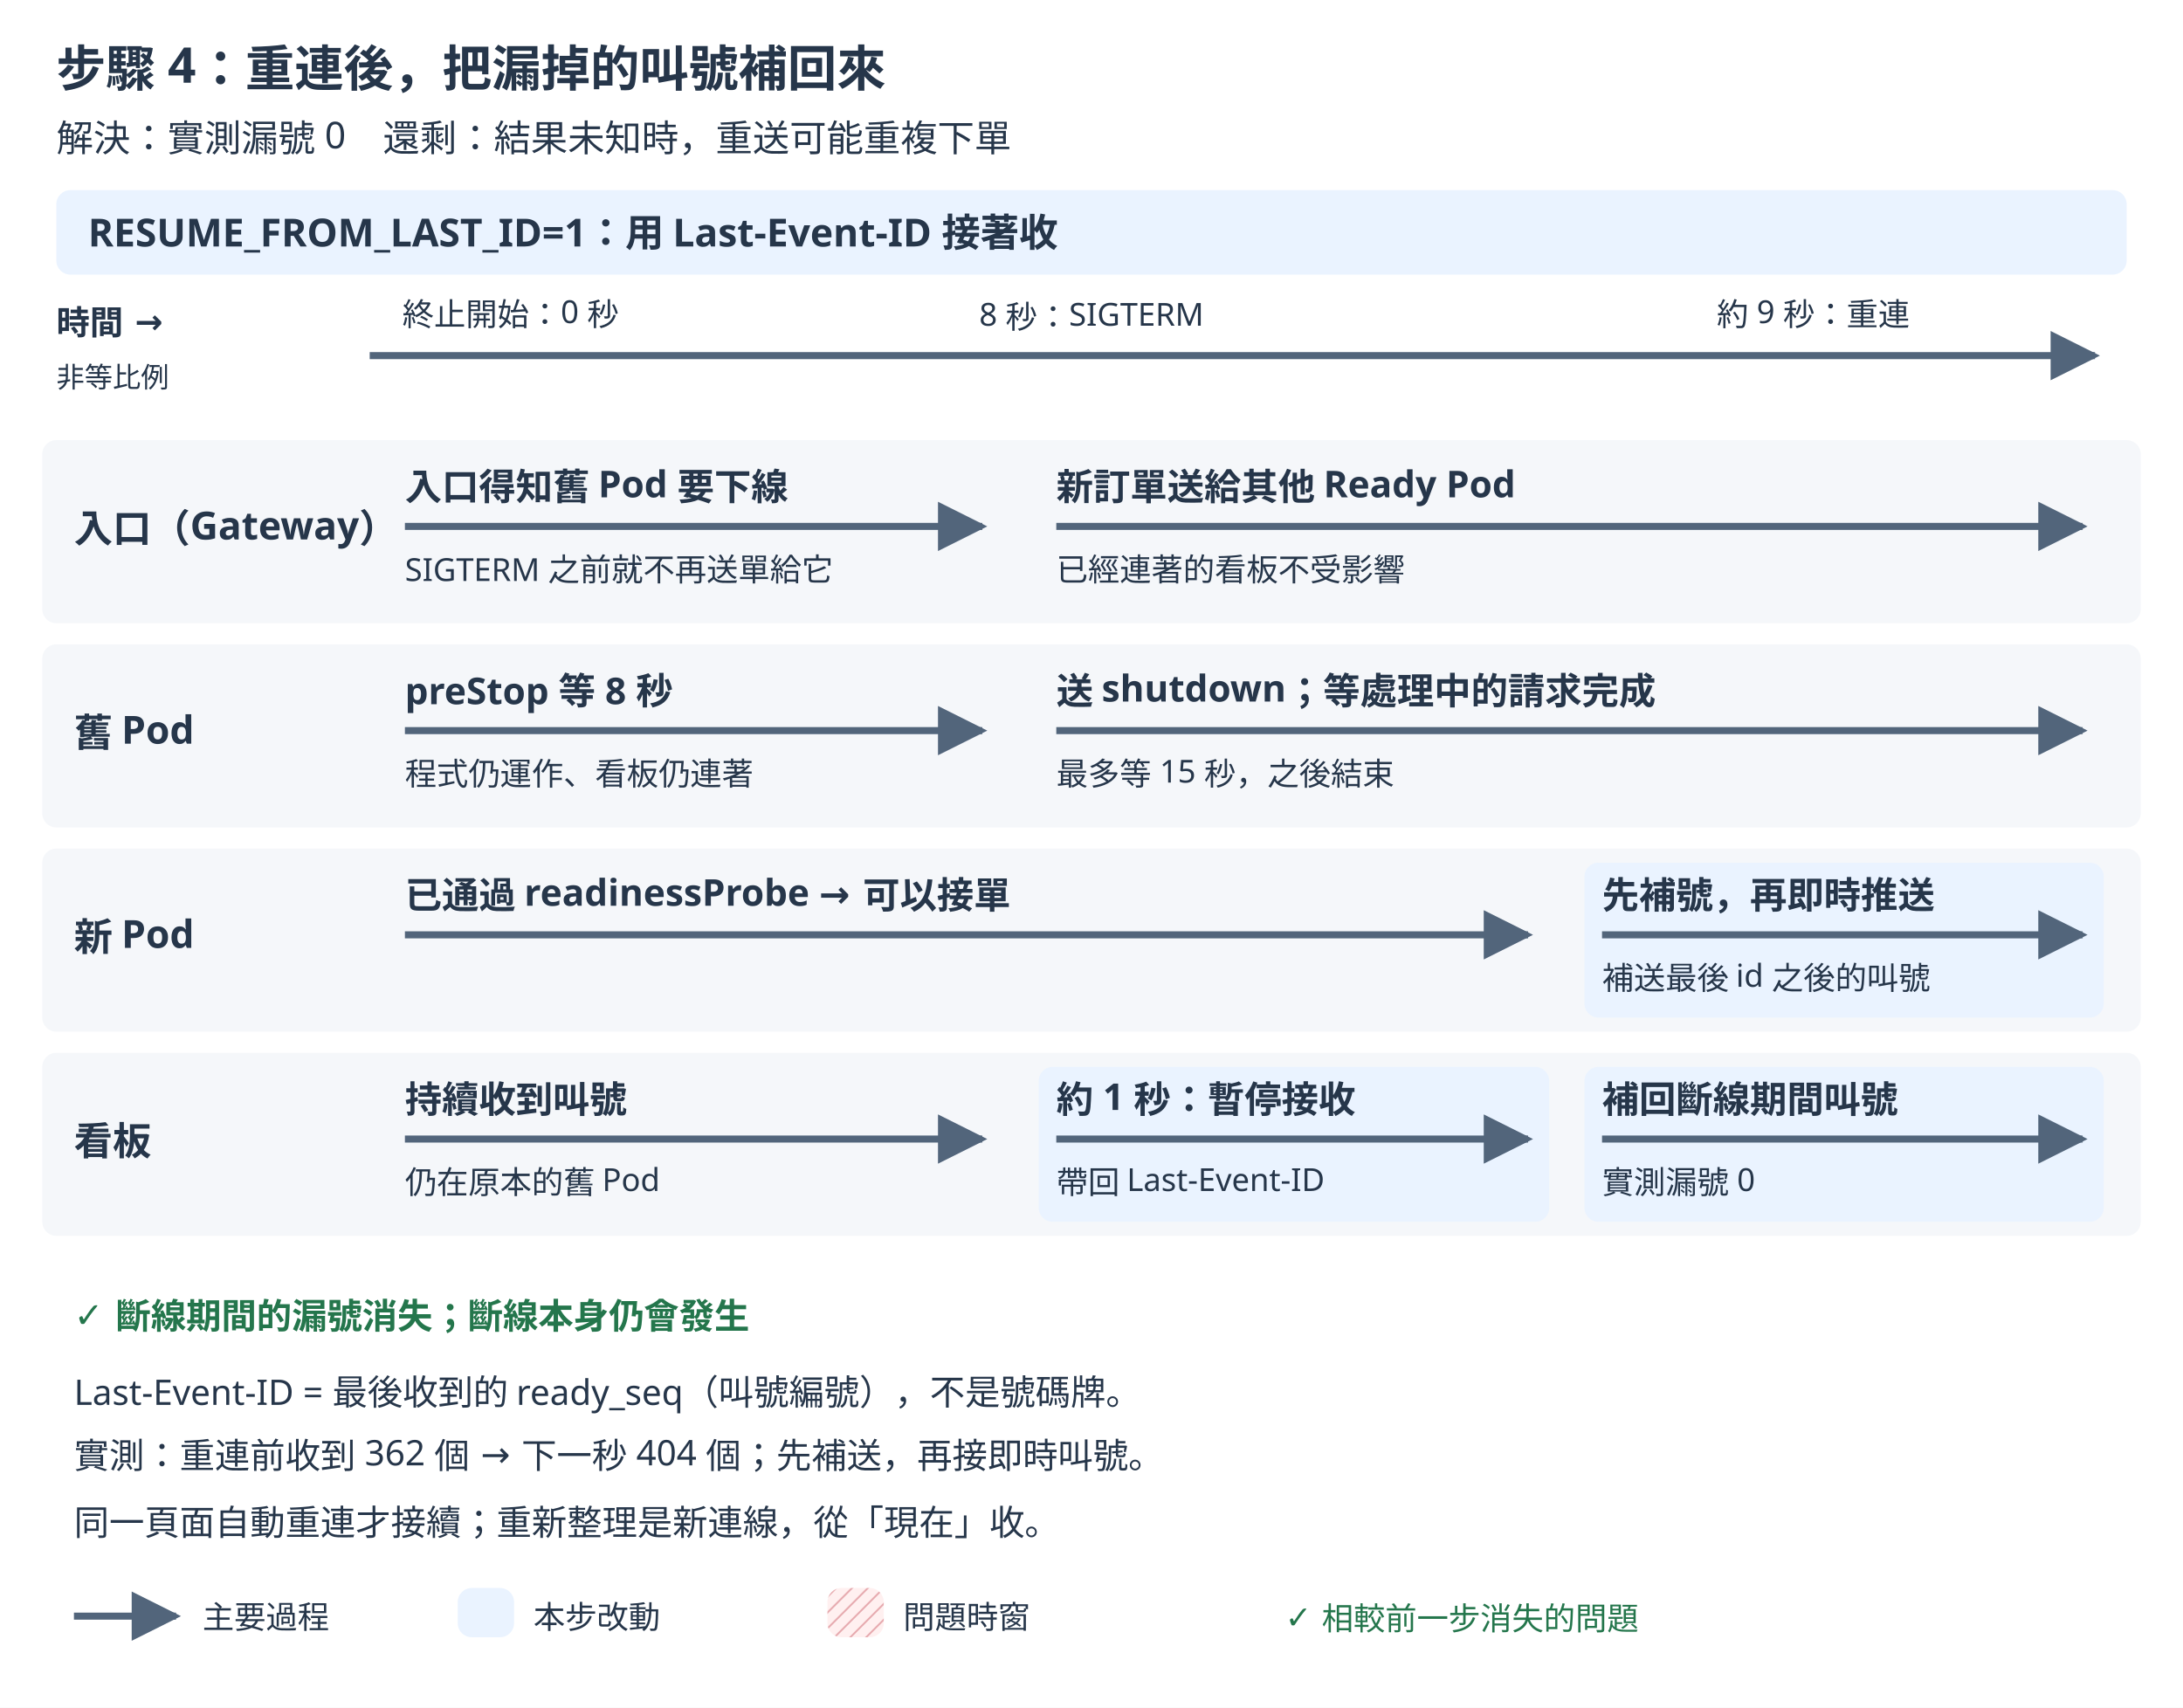
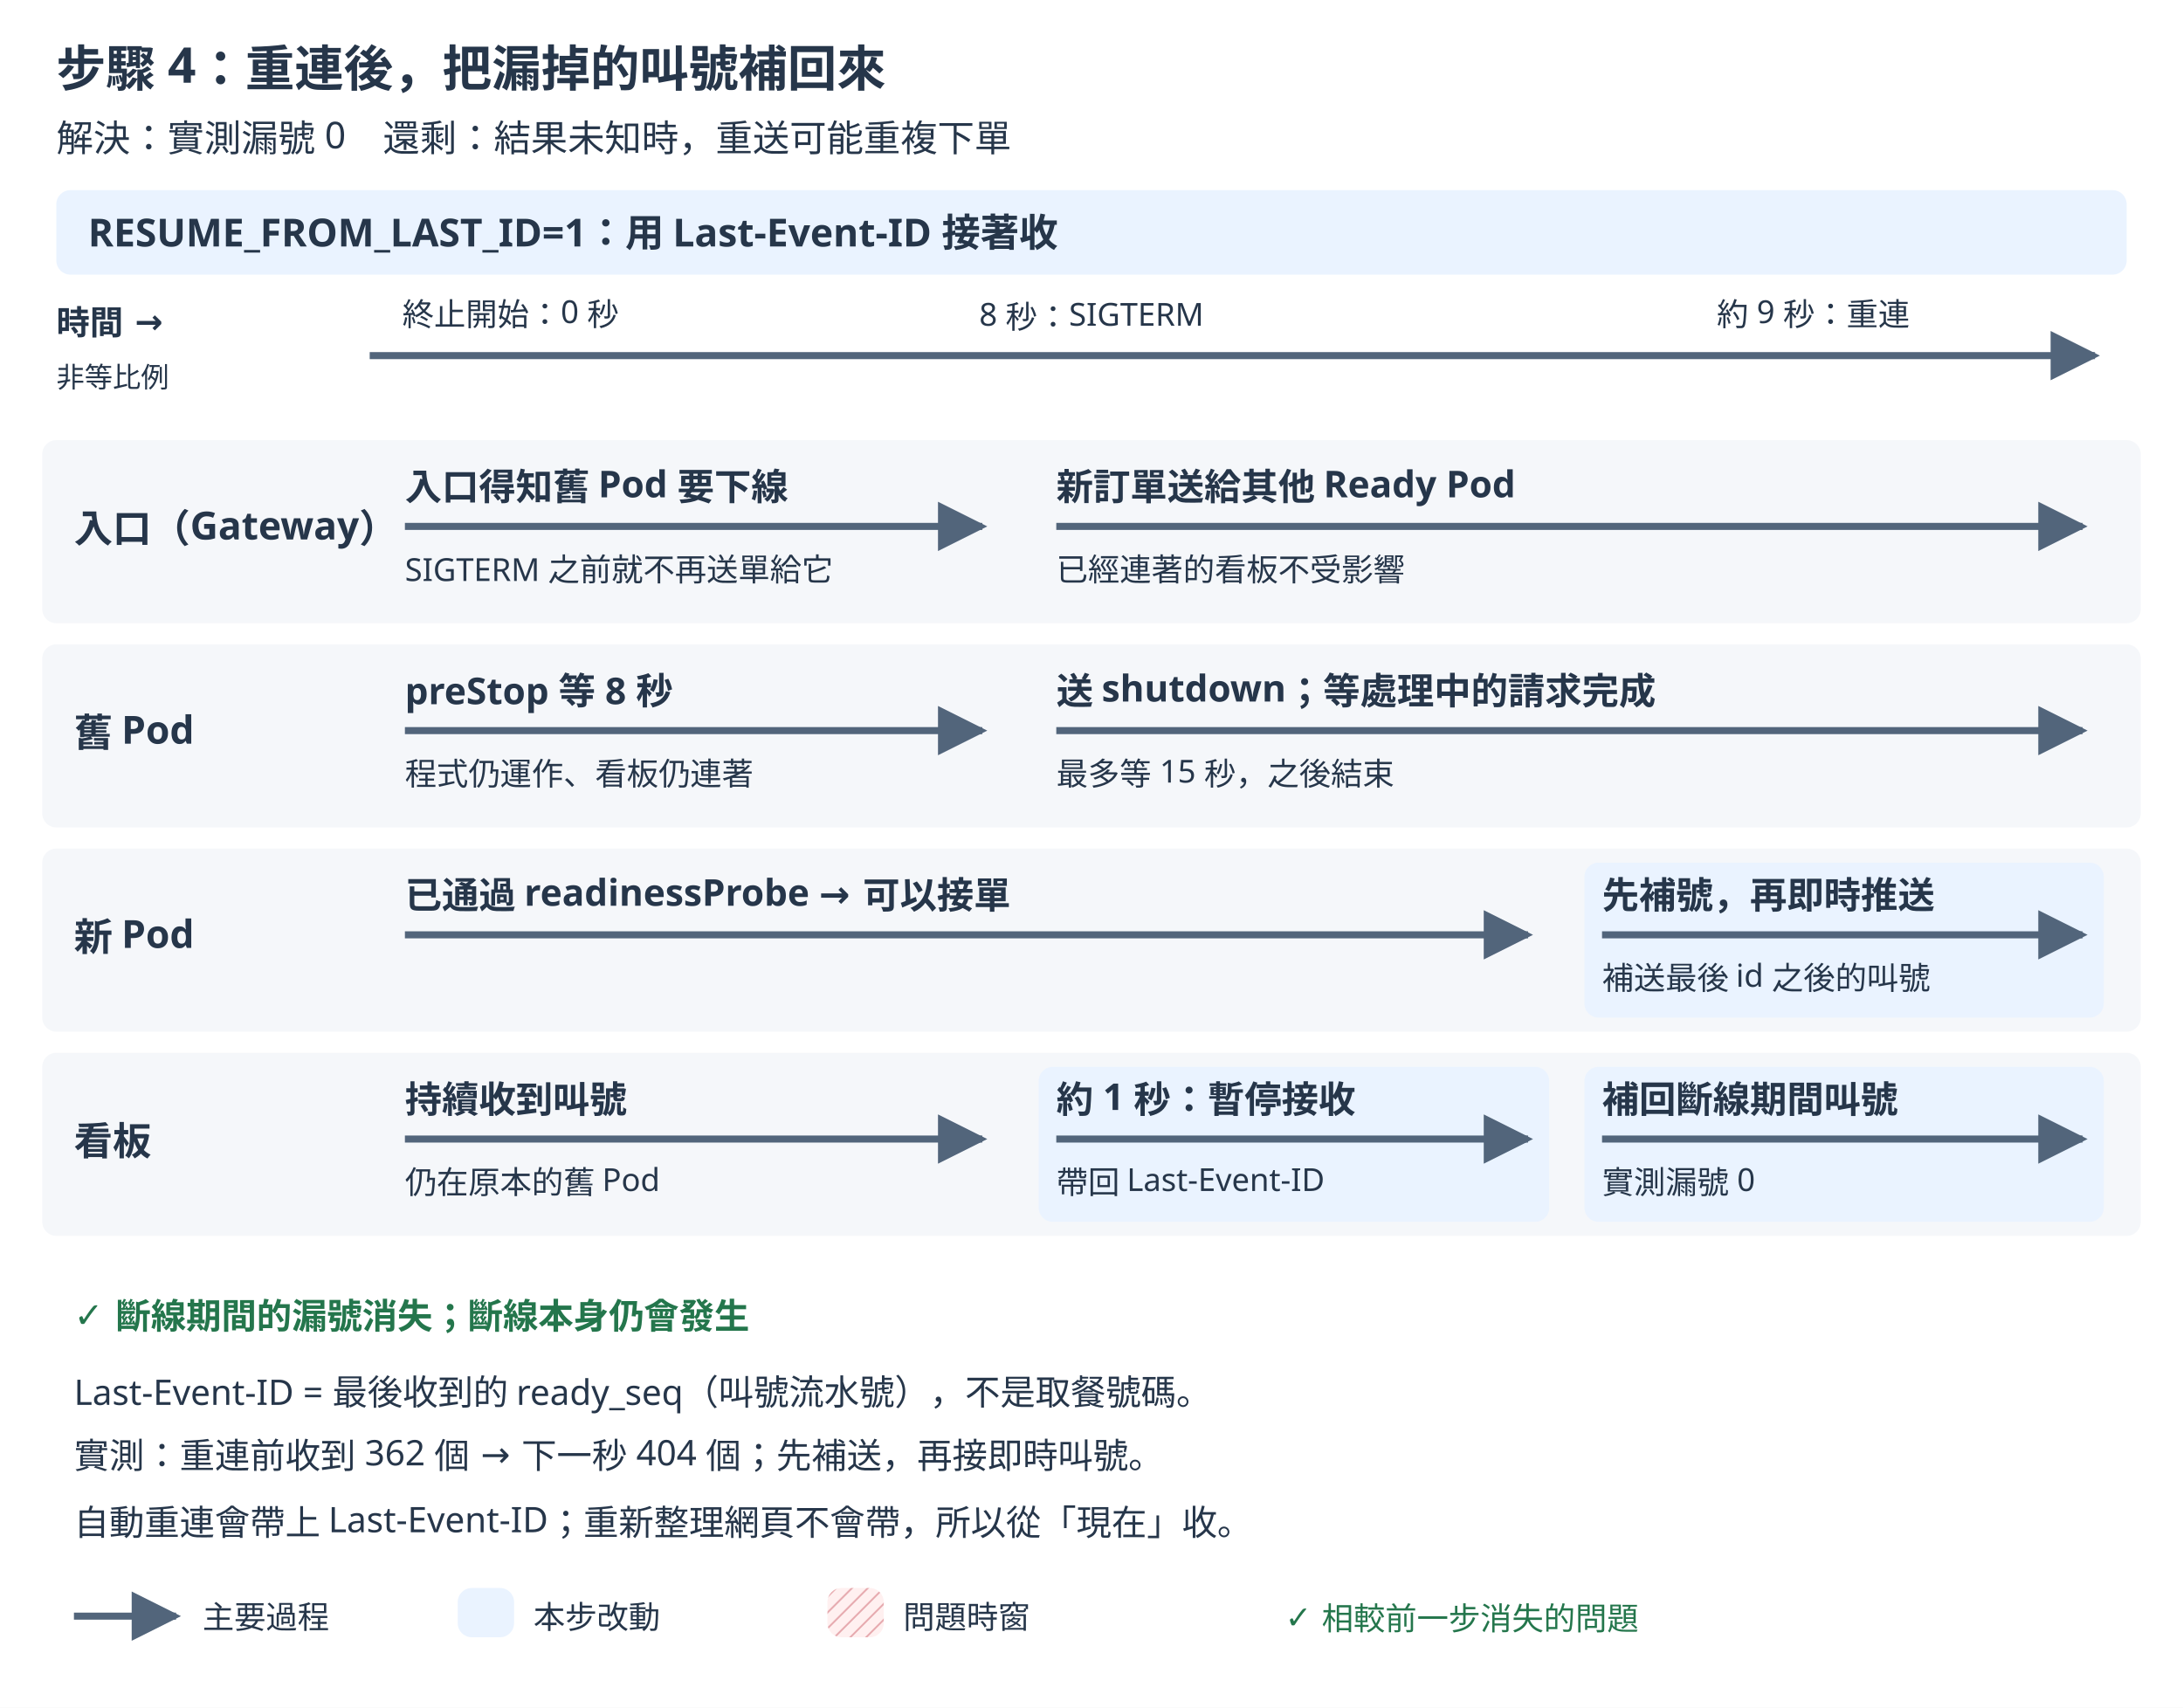
<svg xmlns="http://www.w3.org/2000/svg" width="1240" height="970" viewBox="0 0 1240 970" role="img" aria-labelledby="title desc" font-family="Noto Sans TC, PingFang TC, Microsoft JhengHei, WenQuanYi Zen Hei, sans-serif">
  <defs>
    <marker id="arrow" viewBox="0 0 10 10" refX="9" refY="5" markerWidth="7" markerHeight="7" orient="auto-start-reverse">
      <path d="M 0 0 L 10 5 L 0 10 z" fill="#52657b" />
    </marker>
    <pattern id="hatch" width="9" height="9" patternUnits="userSpaceOnUse">
      <rect width="9" height="9" fill="#fff0f0" />
      <path d="M-2,2 L2,-2 M0,9 L9,0 M7,11 L11,7" stroke="#e6a9ae" stroke-width="1" />
    </pattern>
  </defs>
  <rect width="1240" height="970" fill="white" />
  <text x="32" y="49" font-size="28" fill="#26364a" text-anchor="start" font-weight="700">步驟 4：重連後，把漏掉的叫號補回來</text>
  <text x="32" y="86" font-size="21" fill="#26364a" text-anchor="start">解決：實測漏號 0　還剩：結果未知時，重送可能重複下單</text>
  <rect x="32" y="108" width="1176" height="48" rx="8" fill="#eaf3ff" />
  <text x="50" y="140" font-size="22" fill="#26364a" text-anchor="start" font-weight="700">RESUME_FROM_LAST_ID=1：用 Last-Event-ID 接著收</text>
  <text x="32" y="190" font-size="19" fill="#26364a" text-anchor="start" font-weight="700">時間 →</text>
  <path d="M210,202 H1190" fill="none" stroke="#52657b" stroke-width="4" marker-end="url(#arrow)" />
  <text x="290" y="185" font-size="18" fill="#26364a" text-anchor="middle">終止開始：0 秒</text>
  <text x="620" y="185" font-size="18" fill="#26364a" text-anchor="middle">8 秒：SIGTERM</text>
  <text x="1030" y="185" font-size="18" fill="#26364a" text-anchor="middle">約 9 秒：重連</text>
  <text x="32" y="220" font-size="16" fill="#26364a" text-anchor="start">非等比例</text>
  <rect x="24" y="250" width="1192" height="104" rx="8" fill="#f5f7fa" />
  <text x="42" y="308" font-size="22" fill="#26364a" text-anchor="start" font-weight="700">入口（Gateway）</text>
  <rect x="24" y="366" width="1192" height="104" rx="8" fill="#f5f7fa" />
  <text x="42" y="424" font-size="22" fill="#26364a" text-anchor="start" font-weight="700">舊 Pod</text>
  <rect x="24" y="482" width="1192" height="104" rx="8" fill="#f5f7fa" />
  <text x="42" y="540" font-size="22" fill="#26364a" text-anchor="start" font-weight="700">新 Pod</text>
  <rect x="24" y="598" width="1192" height="104" rx="8" fill="#f5f7fa" />
  <text x="42" y="656" font-size="22" fill="#26364a" text-anchor="start" font-weight="700">看板</text>
  <path d="M42,918 H100" fill="none" stroke="#52657b" stroke-width="4" marker-end="url(#arrow)" />
  <text x="115" y="925" font-size="18" fill="#26364a" text-anchor="start">主要過程</text>
  <rect x="260" y="902" width="32" height="28" rx="8" fill="#eaf3ff" />
  <text x="303" y="925" font-size="18" fill="#26364a" text-anchor="start">本步改動</text>
  <rect x="470" y="902" width="32" height="28" rx="8" fill="url(#hatch)" />
  <text x="513" y="925" font-size="18" fill="#26364a" text-anchor="start">問題時窗</text>
  <text x="730" y="925" font-size="18" fill="#24764c" text-anchor="start">✓ 相較前一步消失的問題</text>
  <text x="230" y="284" font-size="21" fill="#26364a" text-anchor="start" font-weight="700">入口得知舊 Pod 要下線</text>
  <path d="M230,299 H558" fill="none" stroke="#52657b" stroke-width="4" marker-end="url(#arrow)" />
  <text x="230" y="330" font-size="18" fill="#26364a" text-anchor="start">SIGTERM 之前就不再送單給它</text>
  <text x="600" y="284" font-size="21" fill="#26364a" text-anchor="start" font-weight="700">新訂單送給其他 Ready Pod</text>
  <path d="M600,299 H1183" fill="none" stroke="#52657b" stroke-width="4" marker-end="url(#arrow)" />
  <text x="600" y="330" font-size="18" fill="#26364a" text-anchor="start">已經連著的看板不受影響</text>
  <text x="230" y="400" font-size="21" fill="#26364a" text-anchor="start" font-weight="700">preStop 等 8 秒</text>
  <path d="M230,415 H558" fill="none" stroke="#52657b" stroke-width="4" marker-end="url(#arrow)" />
  <text x="230" y="446" font-size="18" fill="#26364a" text-anchor="start">程式仍運作、看板仍連著</text>
  <text x="600" y="400" font-size="21" fill="#26364a" text-anchor="start" font-weight="700">送 shutdown；等處理中的請求完成</text>
  <path d="M600,415 H1183" fill="none" stroke="#52657b" stroke-width="4" marker-end="url(#arrow)" />
  <text x="600" y="446" font-size="18" fill="#26364a" text-anchor="start">最多等 15 秒，之後結束</text>
  <text x="230" y="516" font-size="21" fill="#26364a" text-anchor="start" font-weight="700">已通過 readinessProbe → 可以接單</text>
  <path d="M230,531 H868" fill="none" stroke="#52657b" stroke-width="4" marker-end="url(#arrow)" />
  <rect x="900" y="490" width="295" height="88" rx="8" fill="#eaf3ff" />
  <text x="910" y="516" font-size="21" fill="#26364a" text-anchor="start" font-weight="700">先補號，再即時推送</text>
  <path d="M910,531 H1183" fill="none" stroke="#52657b" stroke-width="4" marker-end="url(#arrow)" />
  <text x="910" y="562" font-size="18" fill="#26364a" text-anchor="start">補送最後 id 之後的叫號</text>
  <text x="230" y="632" font-size="21" fill="#26364a" text-anchor="start" font-weight="700">持續收到叫號</text>
  <path d="M230,647 H558" fill="none" stroke="#52657b" stroke-width="4" marker-end="url(#arrow)" />
  <text x="230" y="678" font-size="18" fill="#26364a" text-anchor="start">仍在原本的舊 Pod</text>
  <rect x="590" y="606" width="290" height="88" rx="8" fill="#eaf3ff" />
  <text x="600" y="632" font-size="21" fill="#26364a" text-anchor="start" font-weight="700">約 1 秒：暫停接收</text>
  <path d="M600,647 H868" fill="none" stroke="#52657b" stroke-width="4" marker-end="url(#arrow)" />
  <text x="600" y="678" font-size="18" fill="#26364a" text-anchor="start">帶回 Last-Event-ID</text>
  <rect x="900" y="606" width="295" height="88" rx="8" fill="#eaf3ff" />
  <text x="910" y="632" font-size="21" fill="#26364a" text-anchor="start" font-weight="700">補回斷線期間叫號</text>
  <path d="M910,647 H1183" fill="none" stroke="#52657b" stroke-width="4" marker-end="url(#arrow)" />
  <text x="910" y="678" font-size="18" fill="#26364a" text-anchor="start">實測漏號 0</text>
  <text x="42" y="754" font-size="20" fill="#24764c" text-anchor="start" font-weight="700">✓ 斷線期間的漏號消失；斷線本身仍會發生</text>
-   <text x="42" y="798" font-size="20" fill="#26364a" text-anchor="start">Last-Event-ID = 最後收到的 ready_seq（叫號編號），不是號碼牌。</text>
+   <text x="42" y="798" font-size="20" fill="#26364a" text-anchor="start">Last-Event-ID = 最後收到的 ready_seq（叫號流水號），不是取餐號碼。</text>
  <text x="42" y="834" font-size="20" fill="#26364a" text-anchor="start">實測：重連前收到 362 個 → 下一秒 404 個；先補送，再接即時叫號。</text>
-   <text x="42" y="872" font-size="20" fill="#26364a" text-anchor="start">同一頁面自動重連才接續；重新整理是新連線，從「現在」收。</text>
+   <text x="42" y="872" font-size="20" fill="#26364a" text-anchor="start">自動重連會帶上 Last-Event-ID；重新整理網頁不會帶，所以從「現在」收。</text>
</svg>
